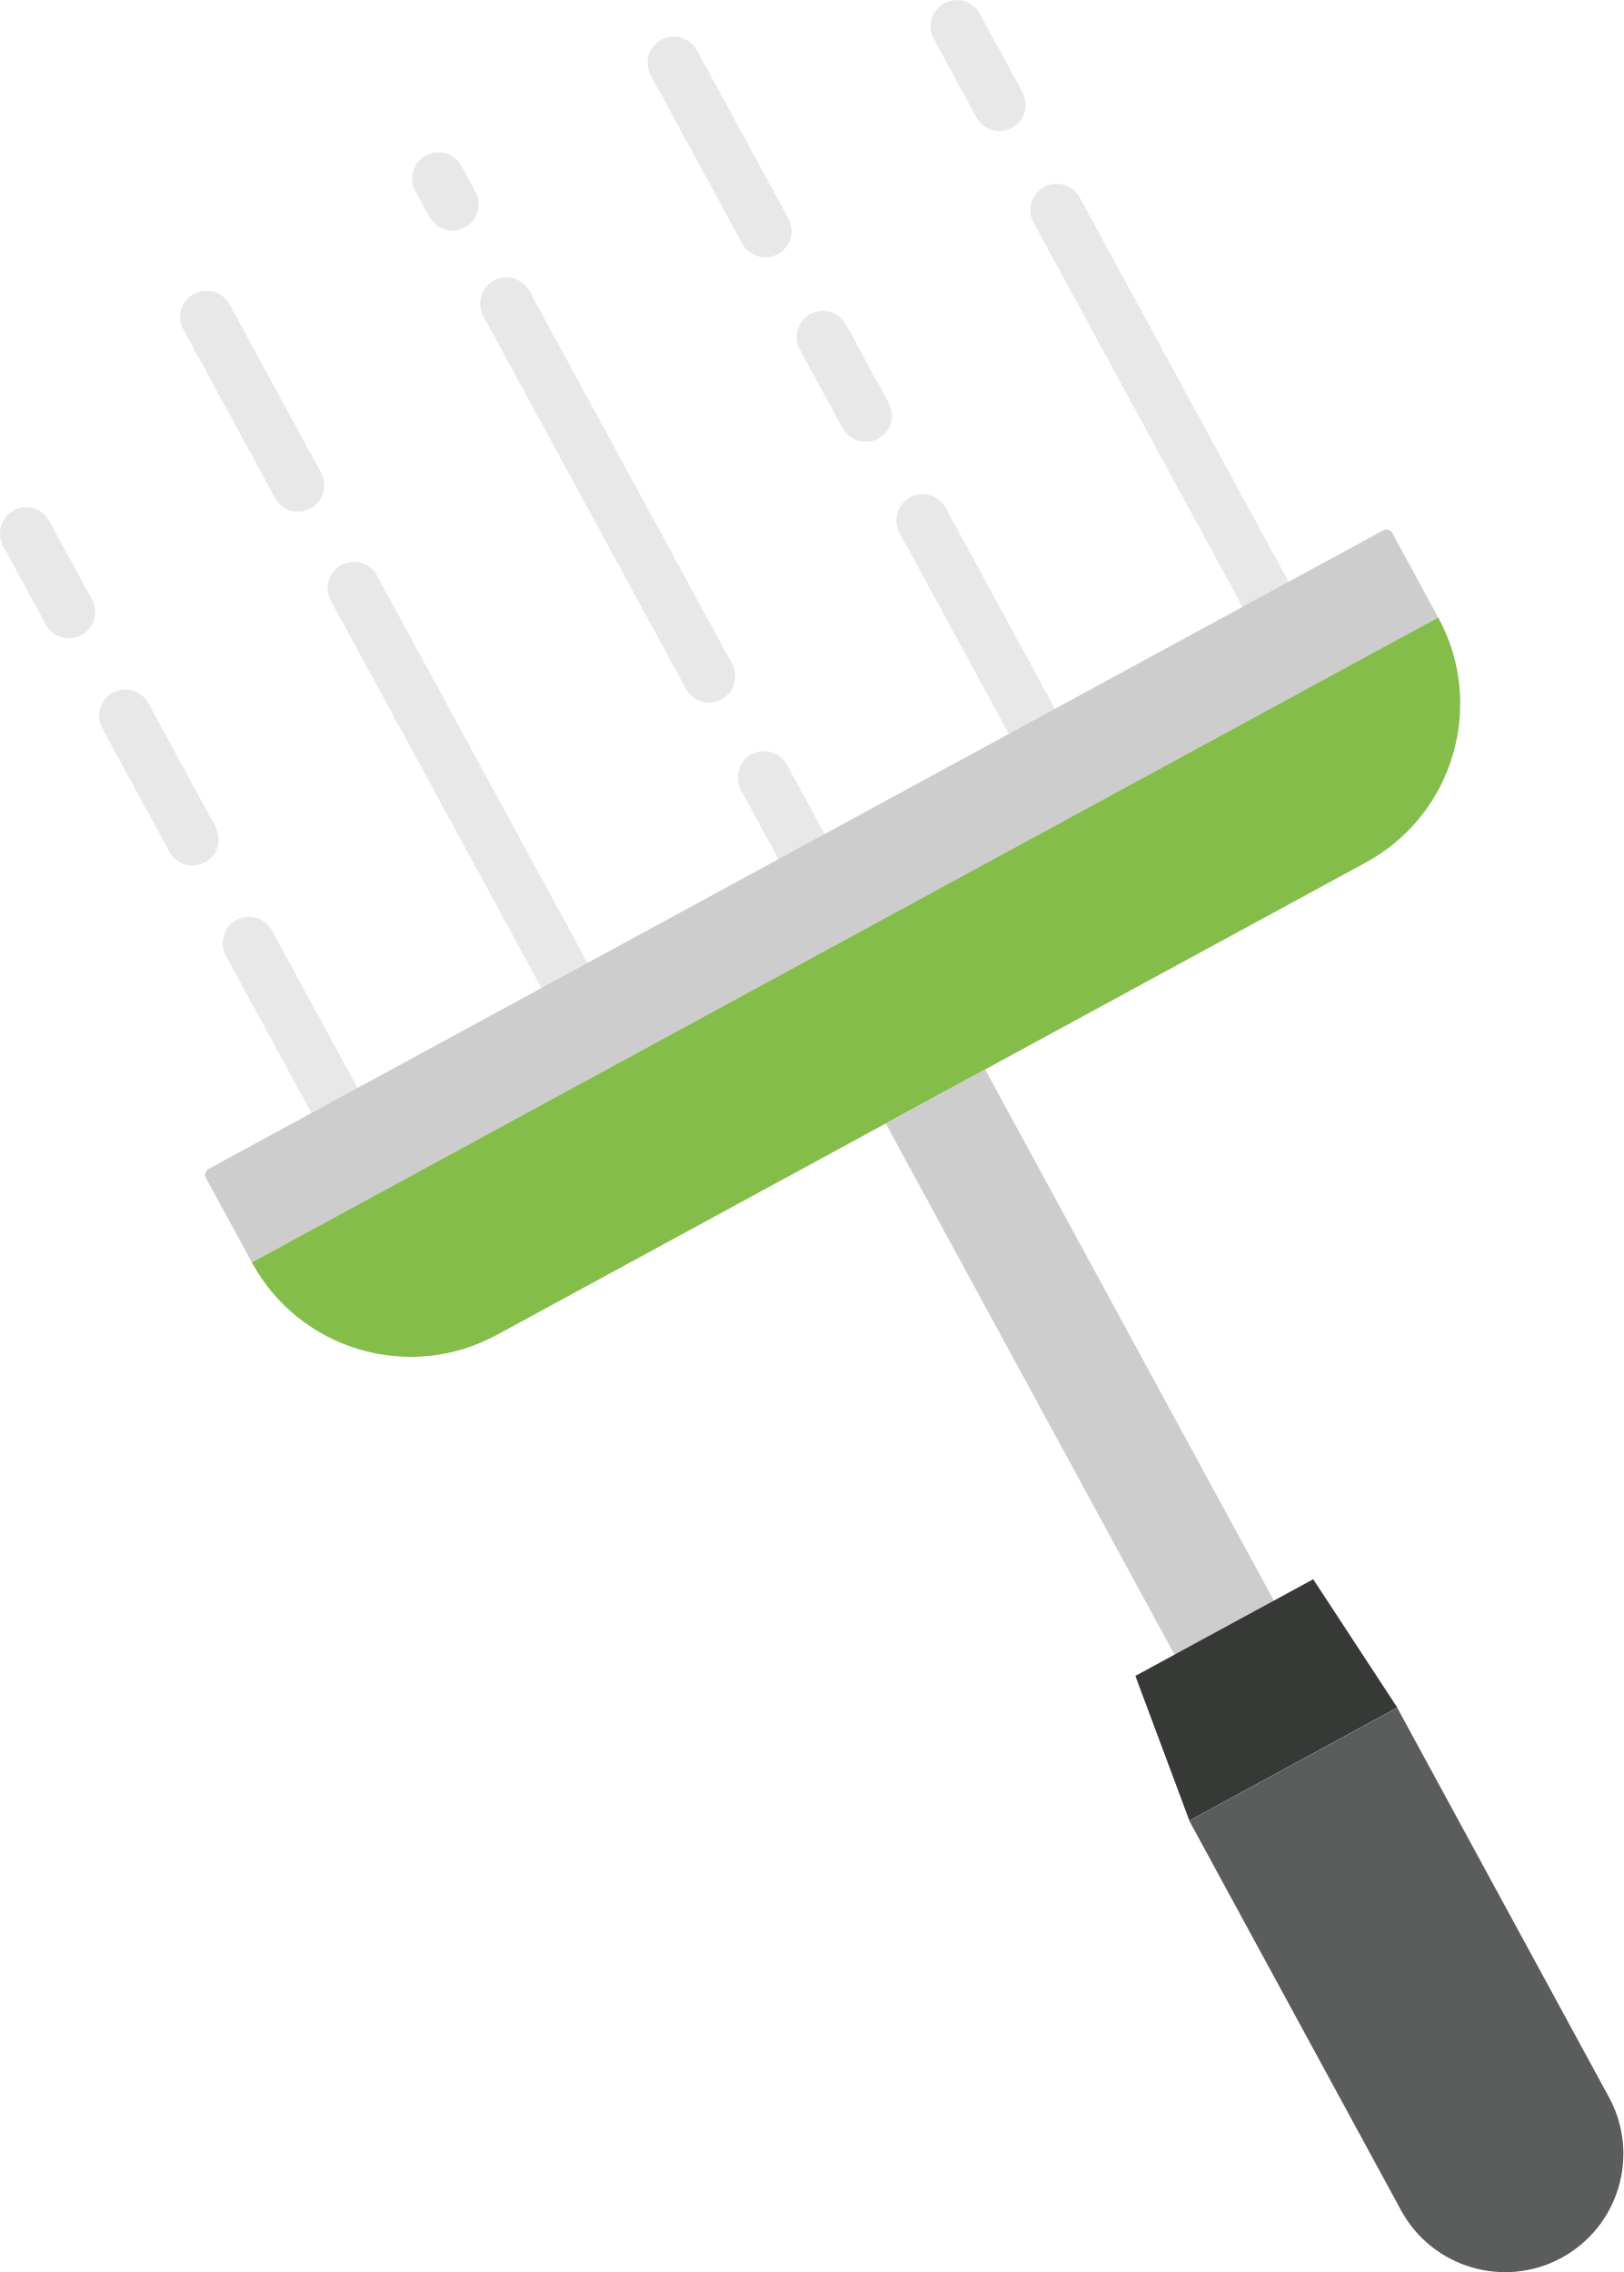
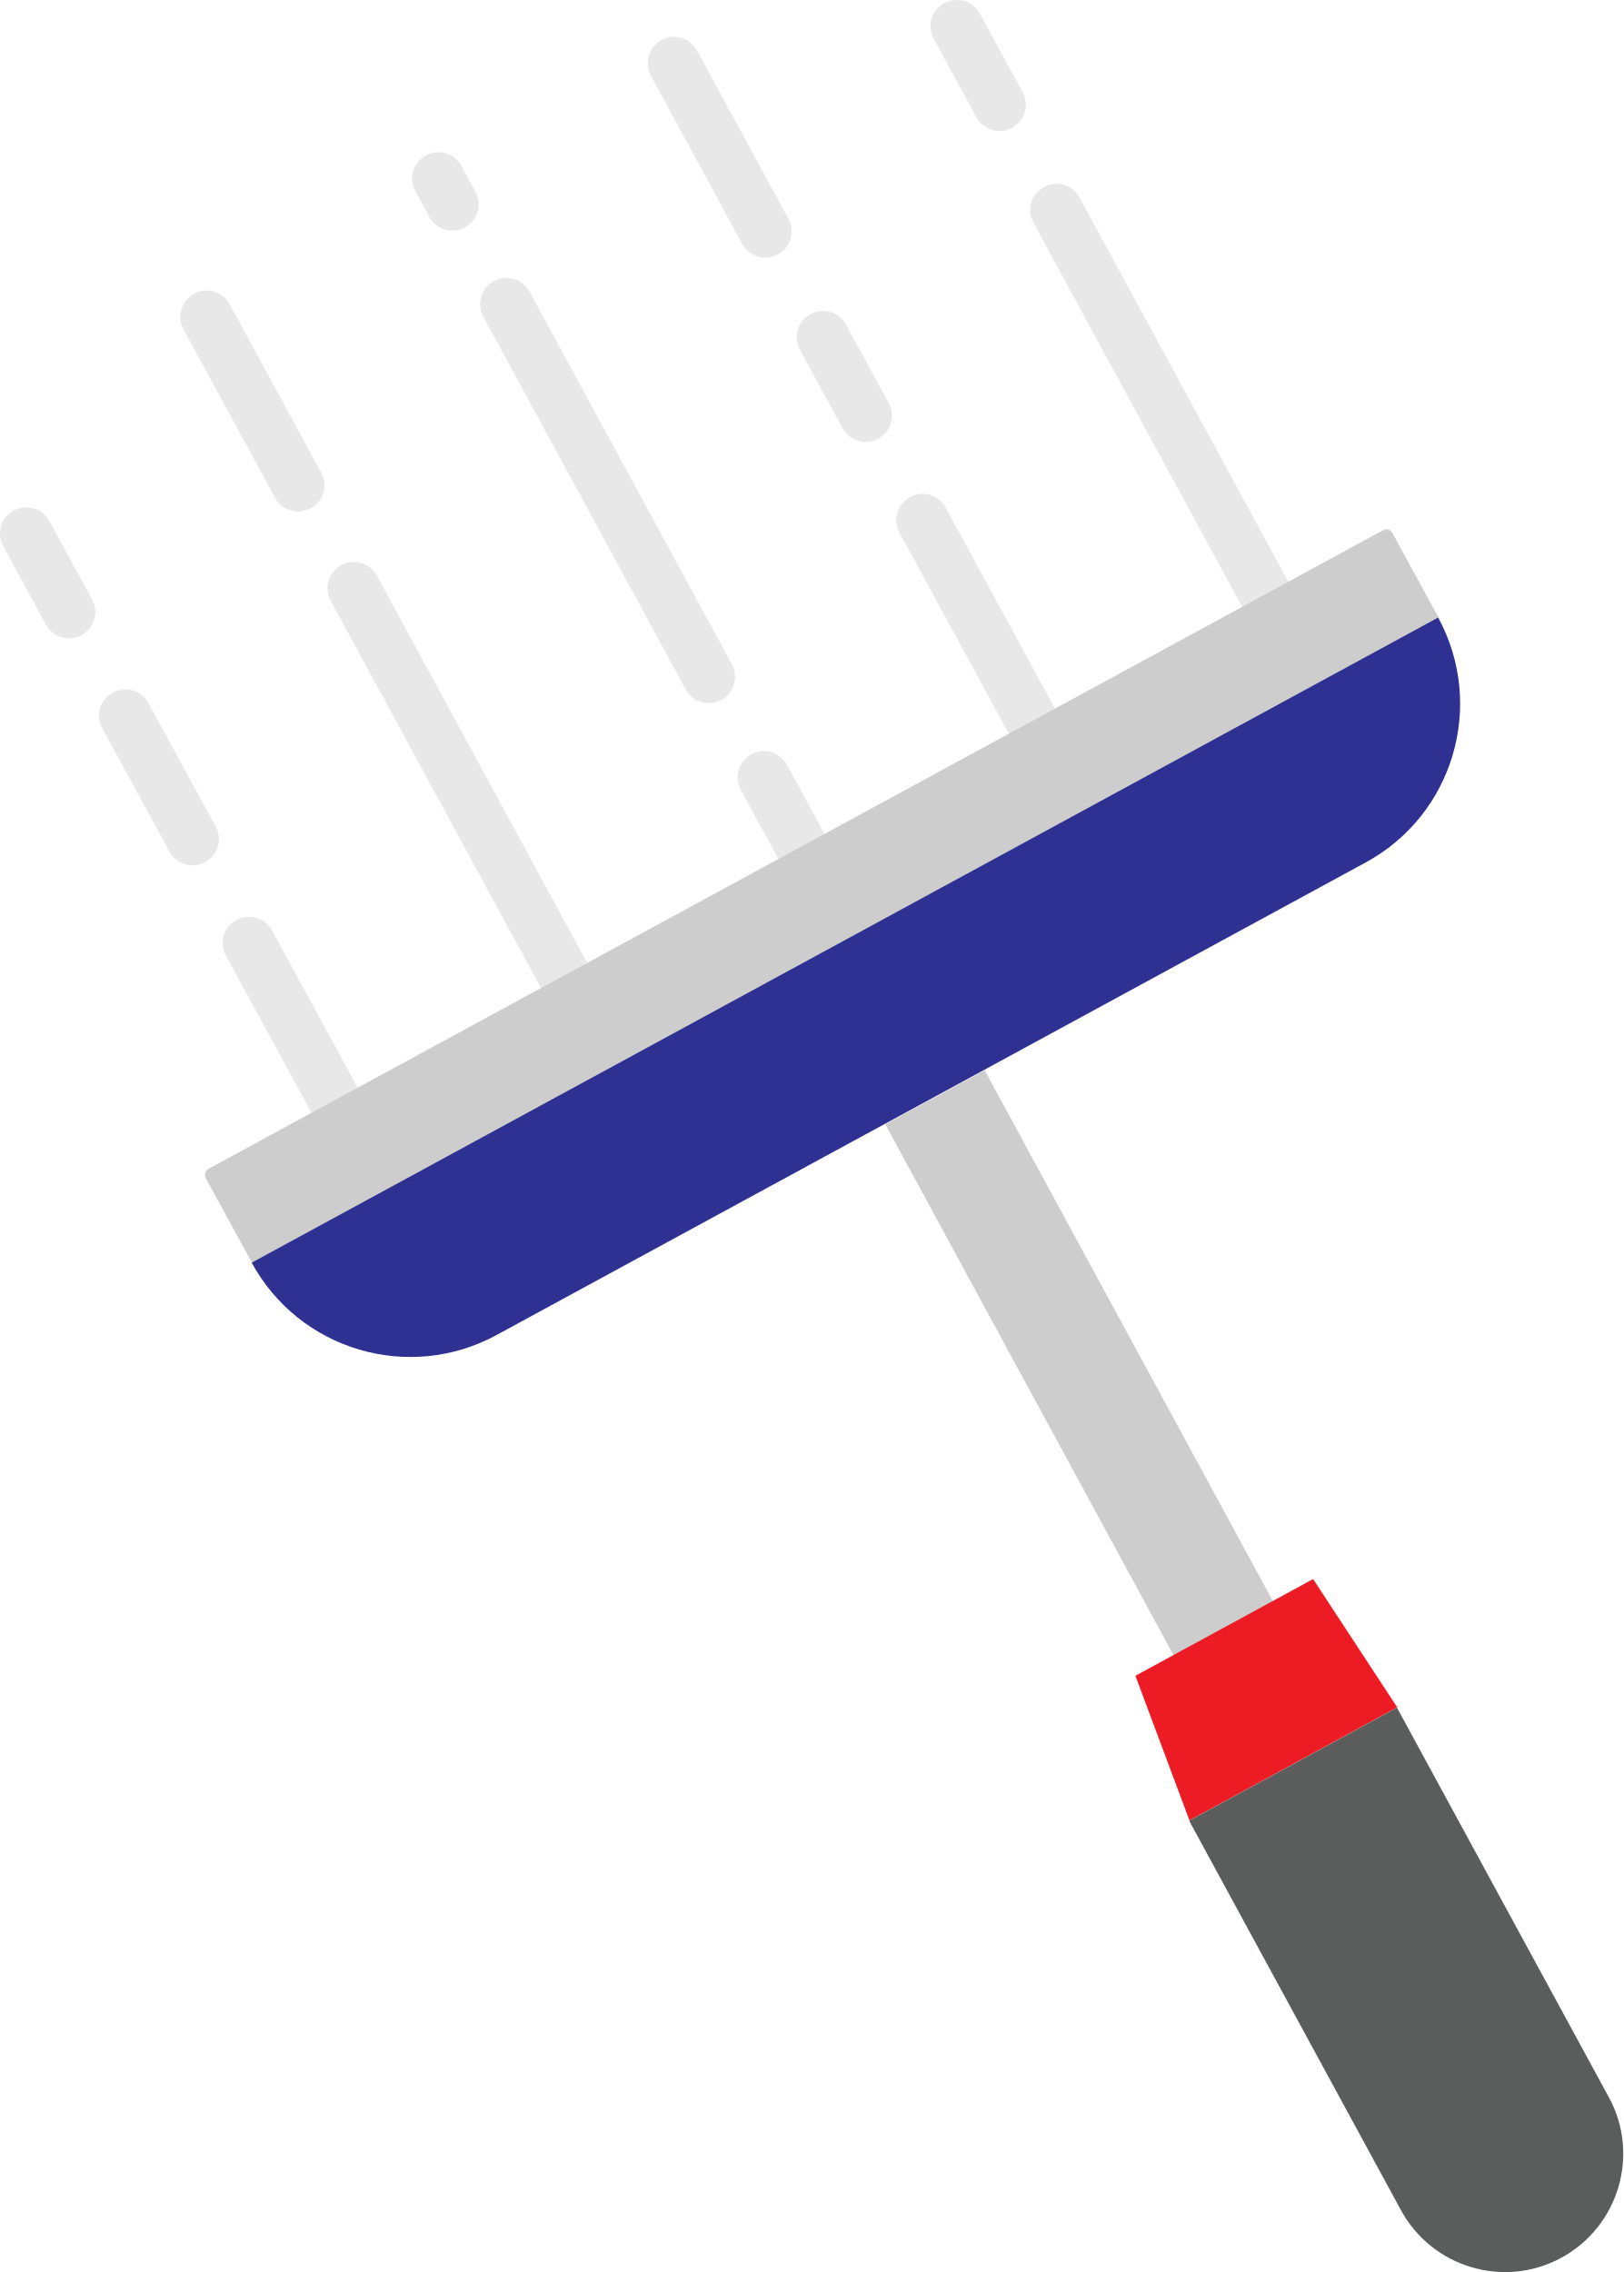
- <svg xmlns="http://www.w3.org/2000/svg" viewBox="0 0 555.49 777.36">
+ <svg xmlns="http://www.w3.org/2000/svg" id="Layer_1" version="1.1" viewBox="0 0 555.5 777.4">
  <defs>
-     <style>.d{fill:#84bd49;}.e{fill:#373937;}.f{fill:#e8e8e8;}.g{fill:#cecdce;}.h{fill:#5a5d5b;}</style>
+     <style>
+       .st0 {
+         fill: #2e3192;
+       }
+ 
+       .st1 {
+         fill: #5a5d5b;
+       }
+ 
+       .st2 {
+         fill: #ed1c24;
+       }
+ 
+       .st3 {
+         fill: #cecdce;
+       }
+ 
+       .st4 {
+         fill: #e8e8e8;
+       }
+     </style>
  </defs>
-   <g id="a" />
-   <g id="b">
-     <g id="c">
-       <rect class="f" x="93.58" y="309.26" width="17.96" height="90.73" rx="8.98" ry="8.98" transform="translate(-156.94 92.07) rotate(-28.53)" />
-       <rect class="f" x="45.4" y="233.01" width="17.96" height="66.02" rx="8.98" ry="8.98" transform="translate(-120.47 58.29) rotate(-28.53)" />
-       <rect class="f" x="7.3" y="171.7" width="17.96" height="48.51" rx="8.98" ry="8.98" transform="translate(-91.63 31.58) rotate(-28.53)" />
-       <rect class="f" x="77.34" y="95.47" width="17.96" height="83.56" rx="8.98" ry="8.98" transform="translate(-55.08 57.9) rotate(-28.53)" />
-       <rect class="f" x="151.17" y="182.3" width="17.96" height="181.48" rx="8.98" ry="8.98" transform="translate(-110.97 109.67) rotate(-28.53)" />
-       <rect class="f" x="261.59" y="254.64" width="17.96" height="56.37" rx="8.98" ry="8.98" transform="translate(-102.24 163.61) rotate(-28.53)" />
-       <rect class="f" x="198.95" y="86.07" width="17.96" height="163.09" rx="8.98" ry="8.98" transform="translate(-54.81 119.69) rotate(-28.53)" />
-       <rect class="f" x="143.4" y="51.48" width="17.96" height="27.97" rx="8.98" ry="8.98" transform="translate(-12.76 80.74) rotate(-28.53)" />
-       <rect class="f" x="237.23" y="8.52" width="17.96" height="83.5" rx="8.98" ry="8.98" transform="translate(5.89 123.72) rotate(-28.53)" />
-       <rect class="f" x="279.9" y="104.49" width="17.96" height="48.51" rx="8.98" ry="8.98" transform="translate(-26.41 153.63) rotate(-28.53)" />
-       <rect class="f" x="328.12" y="163.57" width="17.96" height="107.72" rx="8.98" ry="8.98" transform="translate(-62.91 187.44) rotate(-28.53)" />
-       <rect class="f" x="391.03" y="53.08" width="17.96" height="179.06" rx="8.98" ry="8.98" transform="translate(-19.54 208.41) rotate(-28.53)" />
-       <rect class="f" x="325.67" y="-1.85" width="17.96" height="48.51" rx="8.98" ry="8.98" transform="translate(29.95 162.58) rotate(-28.53)" />
-       <path class="g" d="M52.18,288.49H509.65c1.25,0,2.27,1.02,2.27,2.27v33.62H49.91v-33.62c0-1.25,1.02-2.27,2.27-2.27Z" transform="translate(-112.26 171.41) rotate(-28.53)" />
-       <path class="d" d="M72.91,317.85h462.02c0,34.1-27.68,61.78-61.78,61.78H134.69c-34.1,0-61.78-27.68-61.78-61.78h0Z" transform="translate(-129.67 187.54) rotate(-28.53)" />
-       <rect class="g" x="350.44" y="362.48" width="38.72" height="208.2" transform="translate(-177.96 233.32) rotate(-28.53)" />
-       <polygon class="e" points="478.09 584.24 406.95 622.92 388.47 573.41 449.32 540.33 478.09 584.24" />
-       <path class="h" d="M447.94,591.9h80.97v151.72c0,22.34-18.14,40.49-40.49,40.49h0c-22.34,0-40.49-18.14-40.49-40.49v-151.72h0Z" transform="translate(-269.32 316.89) rotate(-28.53)" />
-     </g>
-   </g>
+   <path class="st4" d="M80.9,314.8h0c4.4-2.4,9.8-.8,12.2,3.6l34.8,63.9c2.4,4.4.8,9.8-3.6,12.2h0c-4.4,2.4-9.8.8-12.2-3.6l-34.8-63.9c-2.4-4.4-.8-9.8,3.6-12.2Z" />
+   <path class="st4" d="M38.6,237h0c4.4-2.4,9.8-.8,12.2,3.6l23,42.2c2.4,4.4.8,9.8-3.6,12.2h0c-4.4,2.4-9.8.8-12.2-3.6l-23-42.2c-2.4-4.4-.8-9.8,3.6-12.2Z" />
+   <path class="st4" d="M4.7,174.7h0c4.4-2.4,9.8-.8,12.2,3.6l14.6,26.8c2.4,4.4.8,9.8-3.6,12.2h0c-4.4,2.4-9.8.8-12.2-3.6l-14.6-26.8c-2.4-4.4-.8-9.8,3.6-12.2Z" />
+   <path class="st4" d="M66.4,100.5h0c4.4-2.4,9.8-.8,12.2,3.6l31.3,57.6c2.4,4.4.8,9.8-3.6,12.2h0c-4.4,2.4-9.8.8-12.2-3.6l-31.3-57.6c-2.4-4.4-.8-9.8,3.6-12.2Z" />
+   <rect class="st4" x="151.2" y="182.3" width="18" height="181.5" rx="9" ry="9" transform="translate(-111 109.6) rotate(-28.5)" />
+   <path class="st4" d="M257.1,258.1h0c4.4-2.4,9.8-.8,12.2,3.6l18.3,33.7c2.4,4.4.8,9.8-3.6,12.2h0c-4.4,2.4-9.8.8-12.2-3.6l-18.3-33.7c-2.4-4.4-.8-9.8,3.6-12.2Z" />
+   <rect class="st4" x="198.9" y="86.1" width="18" height="163.1" rx="9" ry="9" transform="translate(-54.8 119.7) rotate(-28.5)" />
+   <path class="st4" d="M145.7,53.2h0c4.4-2.4,9.8-.8,12.2,3.6l4.8,8.8c2.4,4.4.8,9.8-3.6,12.2h0c-4.4,2.4-9.8.8-12.2-3.6l-4.8-8.8c-2.4-4.4-.8-9.8,3.6-12.2Z" />
+   <rect class="st4" x="237.2" y="8.5" width="18" height="83.5" rx="9" ry="9" transform="translate(5.9 123.7) rotate(-28.5)" />
+   <path class="st4" d="M277.3,107.5h0c4.4-2.4,9.8-.8,12.2,3.6l14.6,26.8c2.4,4.4.8,9.8-3.6,12.2h0c-4.4,2.4-9.8.8-12.2-3.6l-14.6-26.8c-2.4-4.4-.8-9.8,3.6-12.2Z" />
+   <path class="st4" d="M311.4,170.1h0c4.4-2.4,9.8-.8,12.2,3.6l42.9,78.9c2.4,4.4.8,9.8-3.6,12.2h0c-4.4,2.4-9.8.8-12.2-3.6l-42.9-78.9c-2.4-4.4-.8-9.8,3.6-12.2Z" />
+   <path class="st4" d="M357.2,64h0c4.4-2.4,9.8-.8,12.2,3.6l76.9,141.5c2.4,4.4.8,9.8-3.6,12.2h0c-4.4,2.4-9.8.8-12.2-3.6l-76.9-141.5c-2.4-4.4-.8-9.8,3.6-12.2Z" />
+   <path class="st4" d="M323.1,1.1h0c4.4-2.4,9.8-.8,12.2,3.6l14.6,26.8c2.4,4.4.8,9.8-3.6,12.2h0c-4.4,2.4-9.8.8-12.2-3.6l-14.6-26.8c-2.4-4.4-.8-9.8,3.6-12.2Z" />
+   <path class="st3" d="M71.4,399.9l401.9-218.5c1.1-.6,2.5-.2,3.1.9l16.1,29.5L86.5,432.6l-16.1-29.5c-.6-1.1-.2-2.5.9-3.1Z" />
+   <path class="st0" d="M86.2,432l405.9-220.7c16.3,30,5.2,67.5-24.8,83.8l-297.4,161.7c-30,16.3-67.5,5.2-83.8-24.8h0Z" />
+   <rect class="st3" x="350.4" y="362.5" width="38.7" height="208.2" transform="translate(-178 233.3) rotate(-28.5)" />
+   <polygon class="st2" points="478.1 584.2 407 622.9 388.5 573.4 449.3 540.3 478.1 584.2" />
+   <path class="st1" d="M406.9,623l71.1-38.7,72.5,133.3c10.7,19.6,3.4,44.2-16.2,54.9h0c-19.6,10.7-44.2,3.4-54.9-16.2l-72.5-133.3h0Z" />
</svg>
